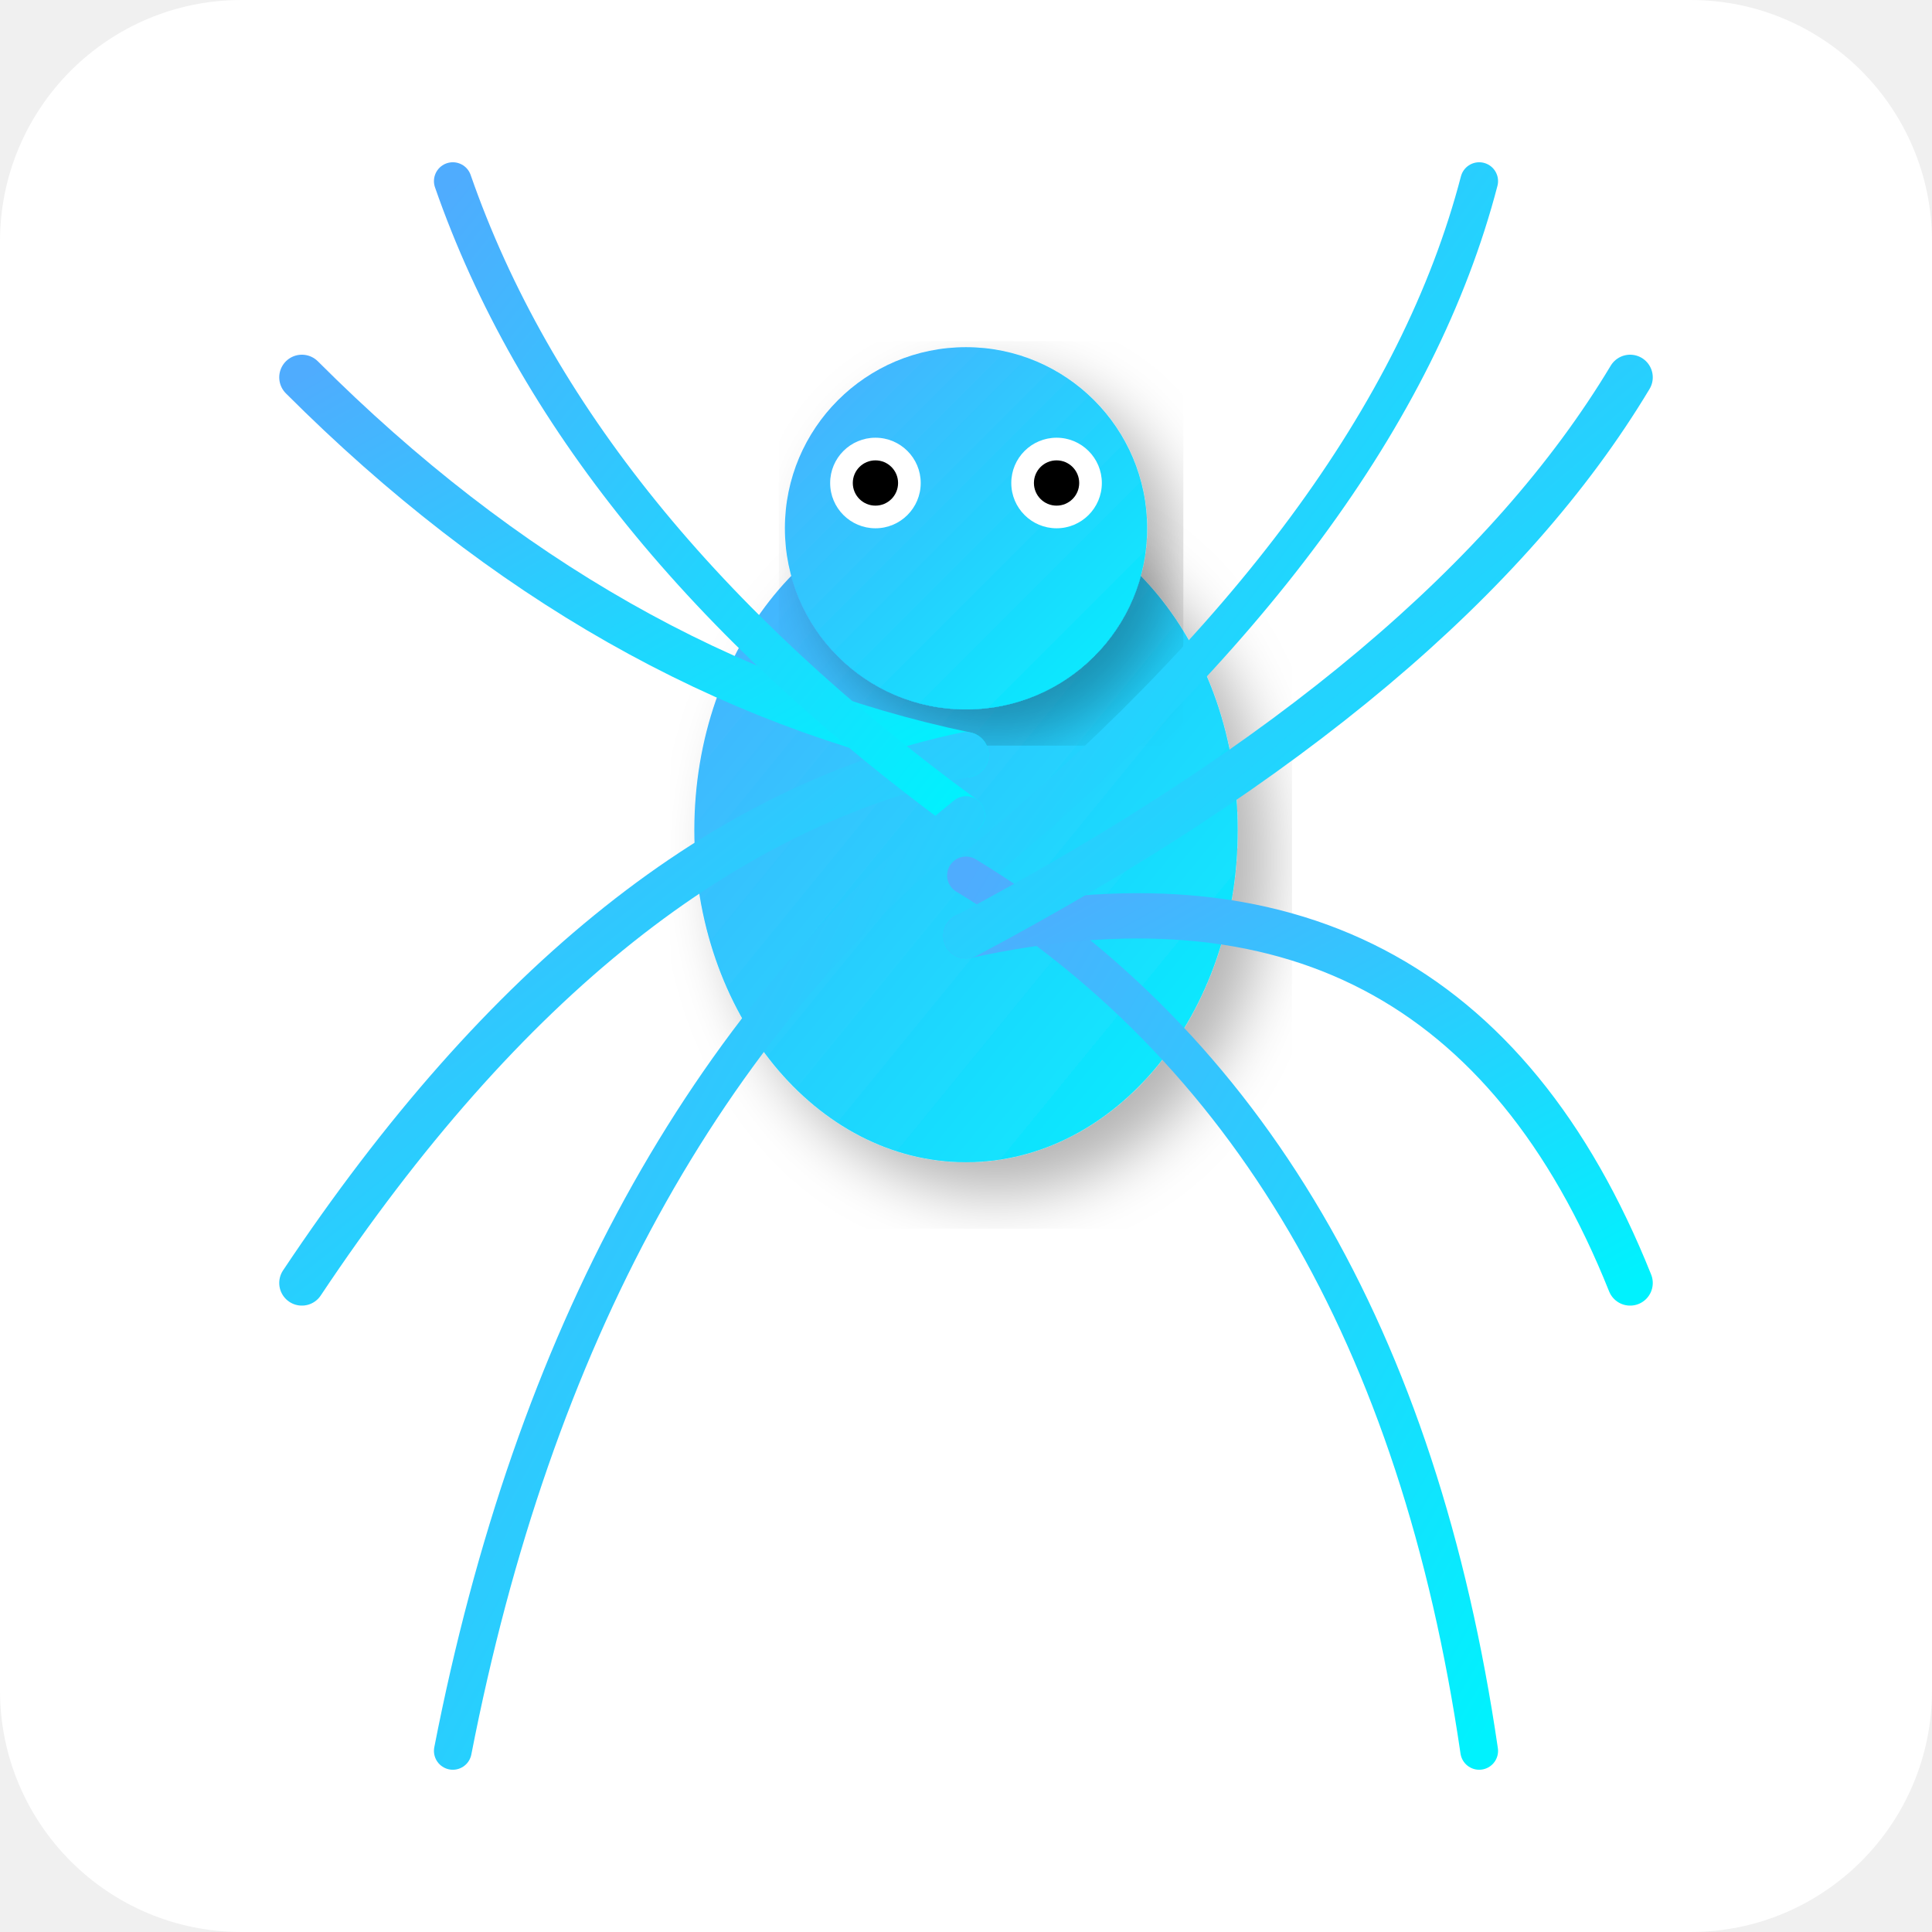
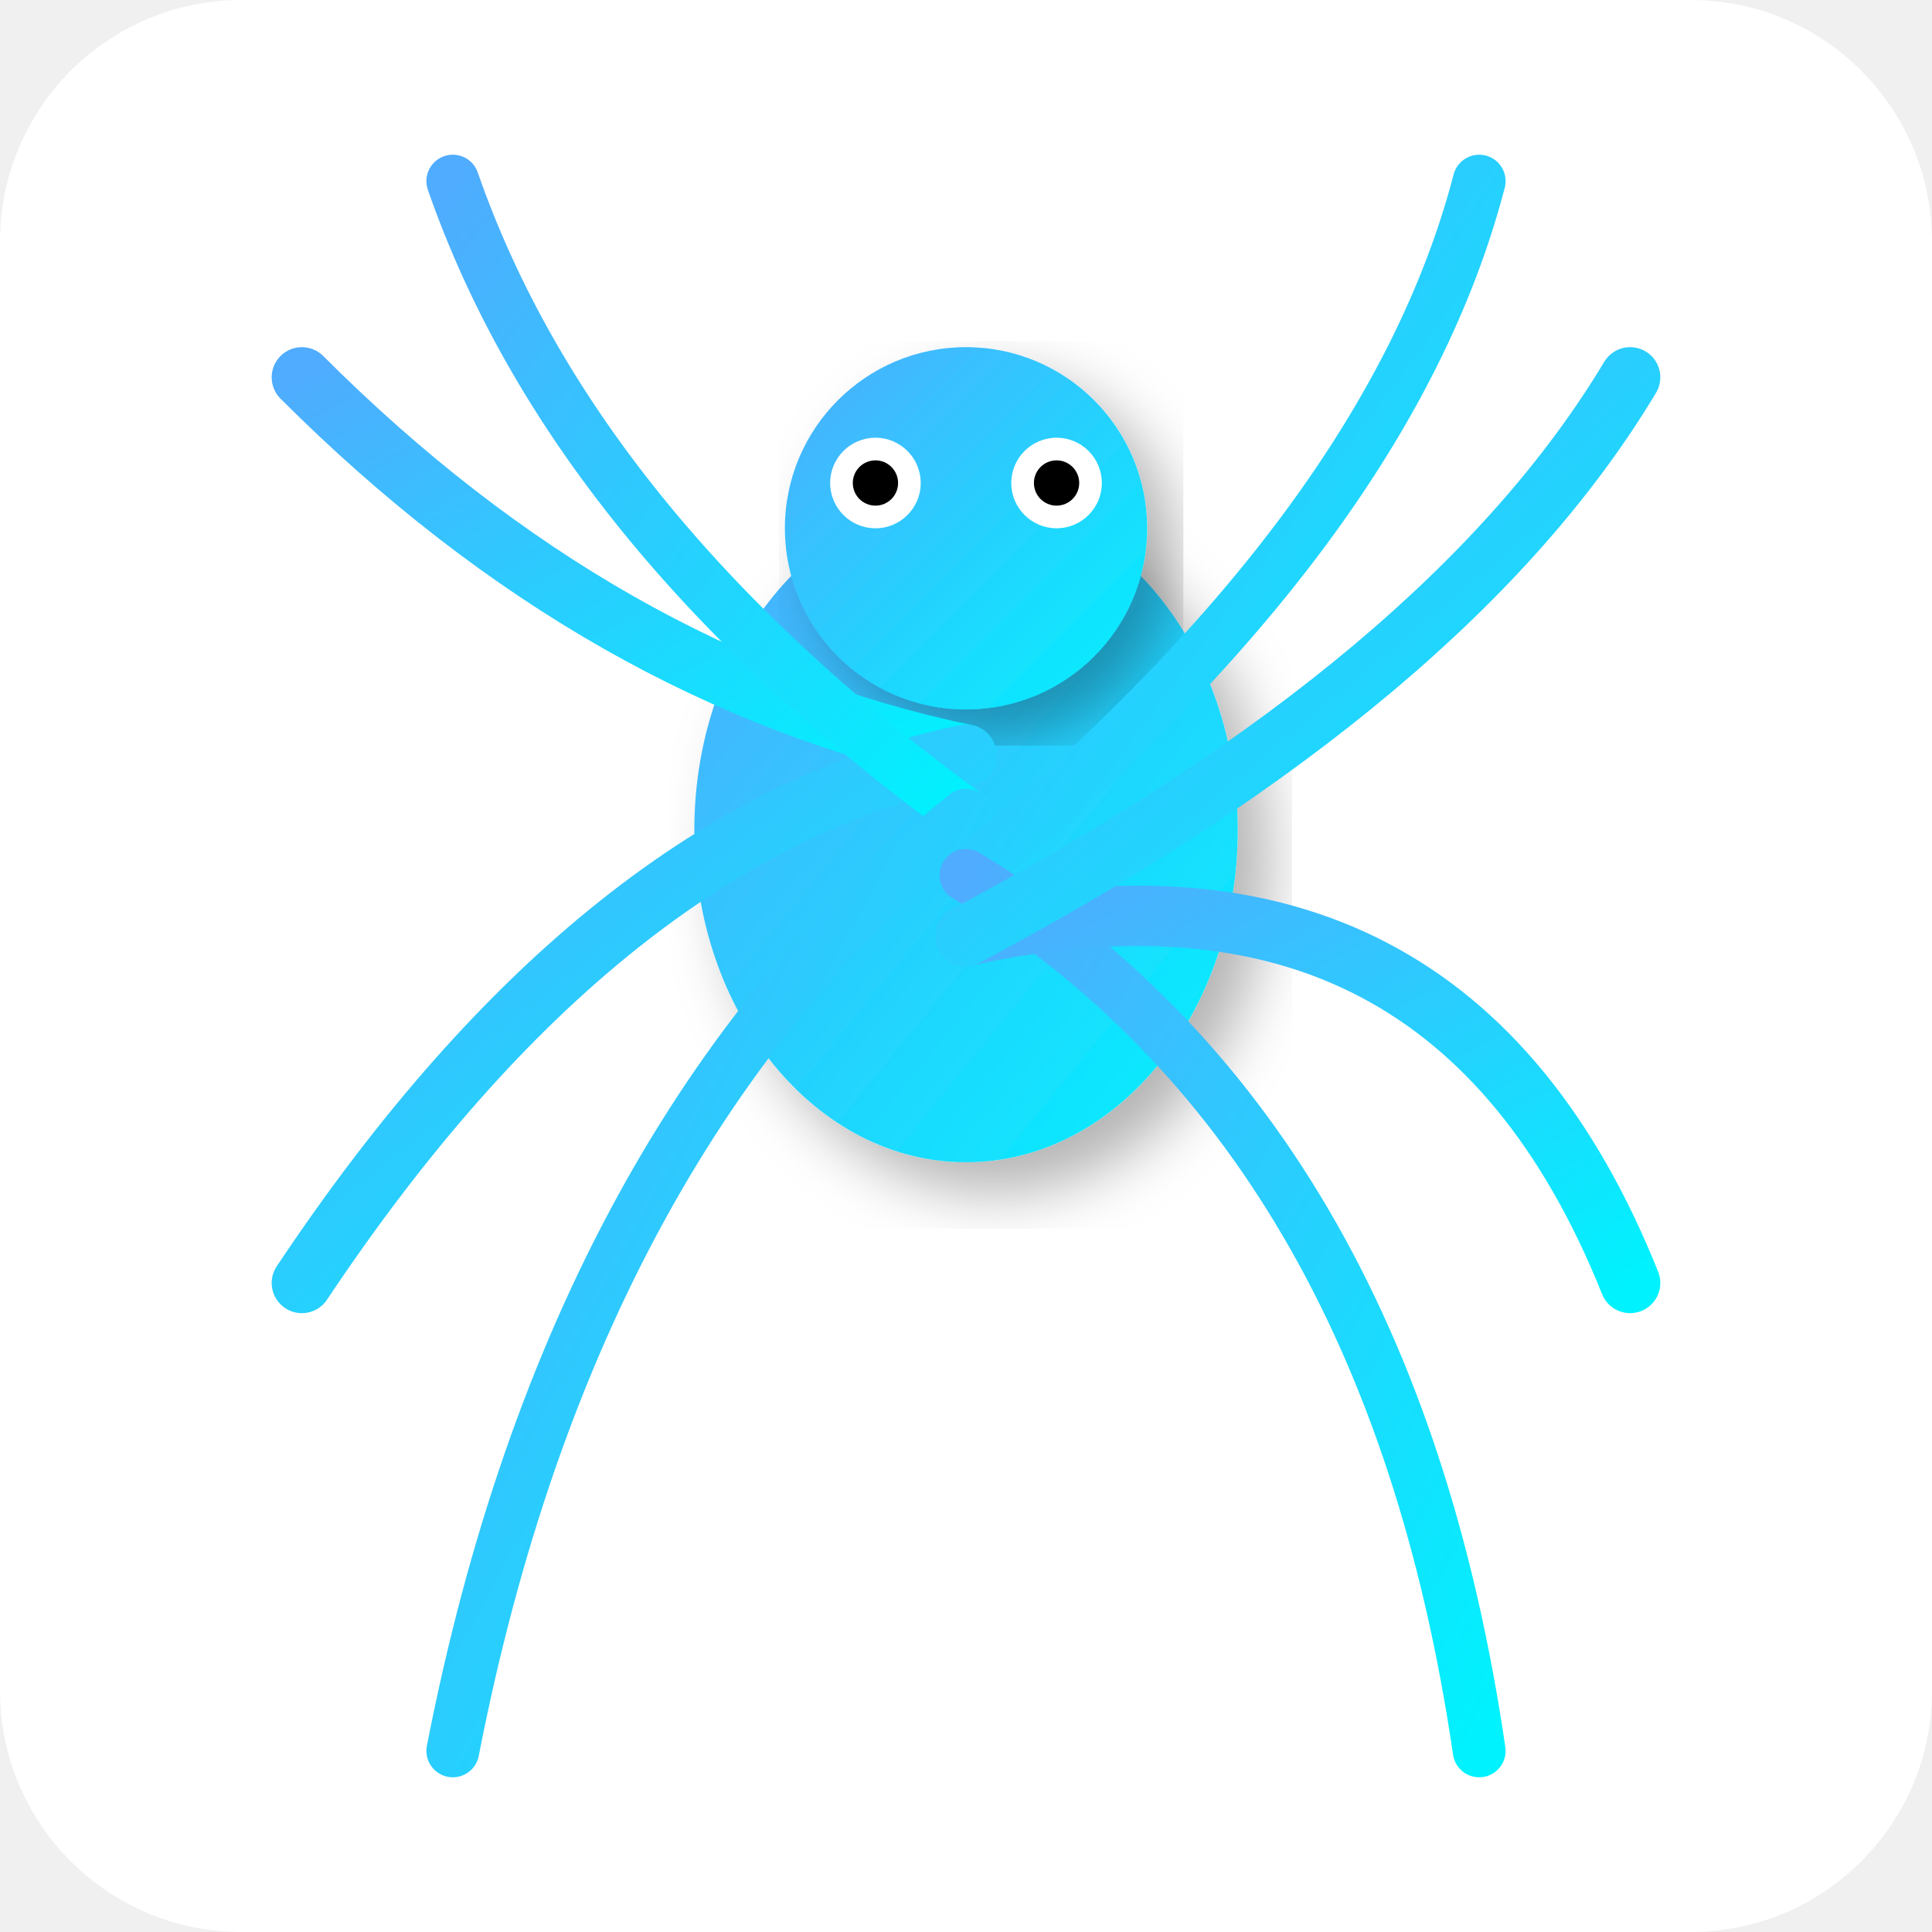
<svg xmlns="http://www.w3.org/2000/svg" viewBox="0 0 128 128">
  <rect x="0" y="0" width="128" height="128" fill="#ffffff" rx="16" ry="16" />
  <defs>
    <linearGradient id="spiderGradient" x1="0%" y1="0%" x2="100%" y2="100%">
      <stop offset="0%" style="stop-color:#4facfe" />
      <stop offset="100%" style="stop-color:#00f2fe" />
    </linearGradient>
    <filter id="shadow">
      <feDropShadow dx="2" dy="2" stdDeviation="2" flood-opacity="0.3" />
    </filter>
  </defs>
  <ellipse cx="64" cy="55" rx="18" ry="22" fill="url(#spiderGradient)" filter="url(#shadow)" />
  <circle cx="64" cy="35" r="12" fill="url(#spiderGradient)" filter="url(#shadow)" />
  <circle cx="58" cy="32" r="3" fill="#fff" />
  <circle cx="70" cy="32" r="3" fill="#fff" />
  <circle cx="58" cy="32" r="1.5" fill="#000" />
  <circle cx="70" cy="32" r="1.5" fill="#000" />
-   <path d="M64 50 Q40 45 20 25" stroke="url(#spiderGradient)" stroke-width="3" stroke-linecap="round" fill="none" />
-   <path d="M64 50 Q40 55 20 85" stroke="url(#spiderGradient)" stroke-width="3" stroke-linecap="round" fill="none" />
-   <path d="M64 54 Q38 35 30 12" stroke="url(#spiderGradient)" stroke-width="2.5" stroke-linecap="round" fill="none" />
-   <path d="M64 54 Q38 75 30 116" stroke="url(#spiderGradient)" stroke-width="2.5" stroke-linecap="round" fill="none" />
-   <path d="M64 58 Q92 35 98 12" stroke="url(#spiderGradient)" stroke-width="2.5" stroke-linecap="round" fill="none" />
-   <path d="M64 58 Q92 75 98 116" stroke="url(#spiderGradient)" stroke-width="2.5" stroke-linecap="round" fill="none" />
-   <path d="M64 62 Q96 55 108 85" stroke="url(#spiderGradient)" stroke-width="3" stroke-linecap="round" fill="none" />
-   <path d="M64 62 Q96 45 108 25" stroke="url(#spiderGradient)" stroke-width="3" stroke-linecap="round" fill="none" />
+   <path d="M64 50 Q40 45 20 25" stroke="url(#spiderGradient)" stroke-width="4" stroke-linecap="round" fill="none" />
+   <path d="M64 50 Q40 55 20 85" stroke="url(#spiderGradient)" stroke-width="4" stroke-linecap="round" fill="none" />
+   <path d="M64 54 Q38 35 30 12" stroke="url(#spiderGradient)" stroke-width="3.5" stroke-linecap="round" fill="none" />
+   <path d="M64 54 Q38 75 30 116" stroke="url(#spiderGradient)" stroke-width="3.5" stroke-linecap="round" fill="none" />
+   <path d="M64 58 Q92 35 98 12" stroke="url(#spiderGradient)" stroke-width="3.5" stroke-linecap="round" fill="none" />
+   <path d="M64 58 Q92 75 98 116" stroke="url(#spiderGradient)" stroke-width="3.5" stroke-linecap="round" fill="none" />
+   <path d="M64 62 Q96 55 108 85" stroke="url(#spiderGradient)" stroke-width="4" stroke-linecap="round" fill="none" />
+   <path d="M64 62 Q96 45 108 25" stroke="url(#spiderGradient)" stroke-width="4" stroke-linecap="round" fill="none" />
</svg>
